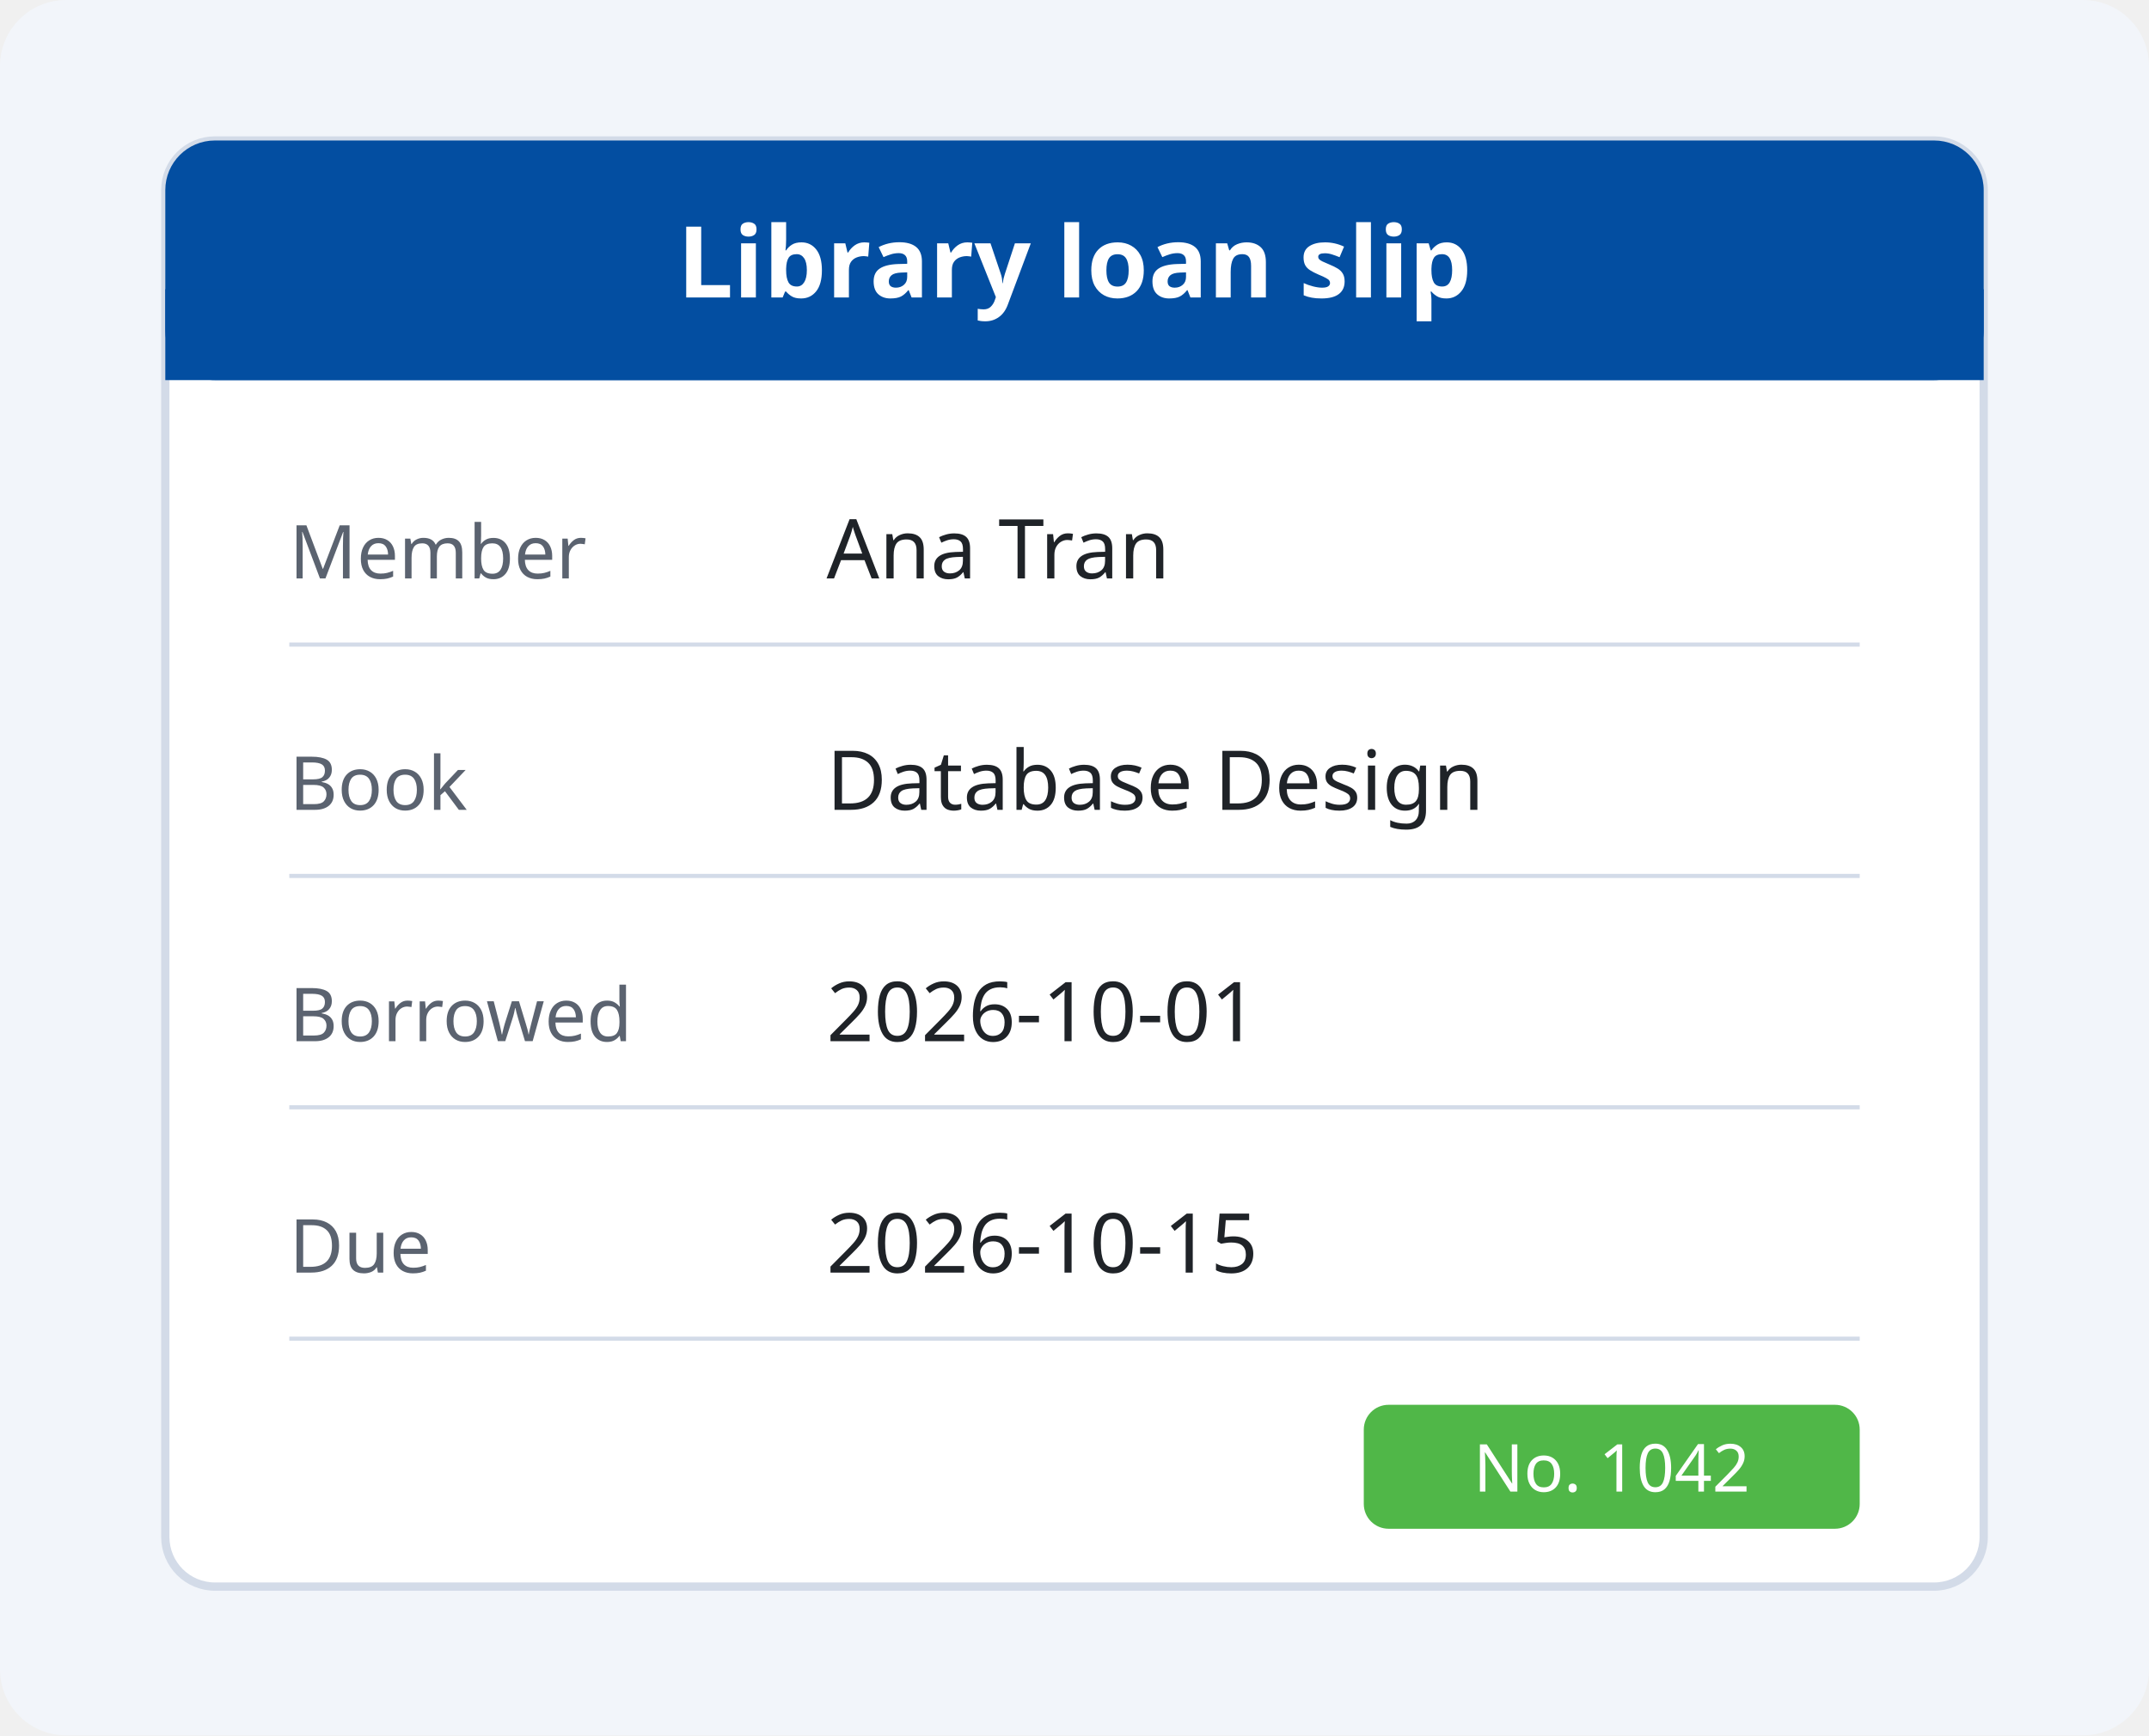
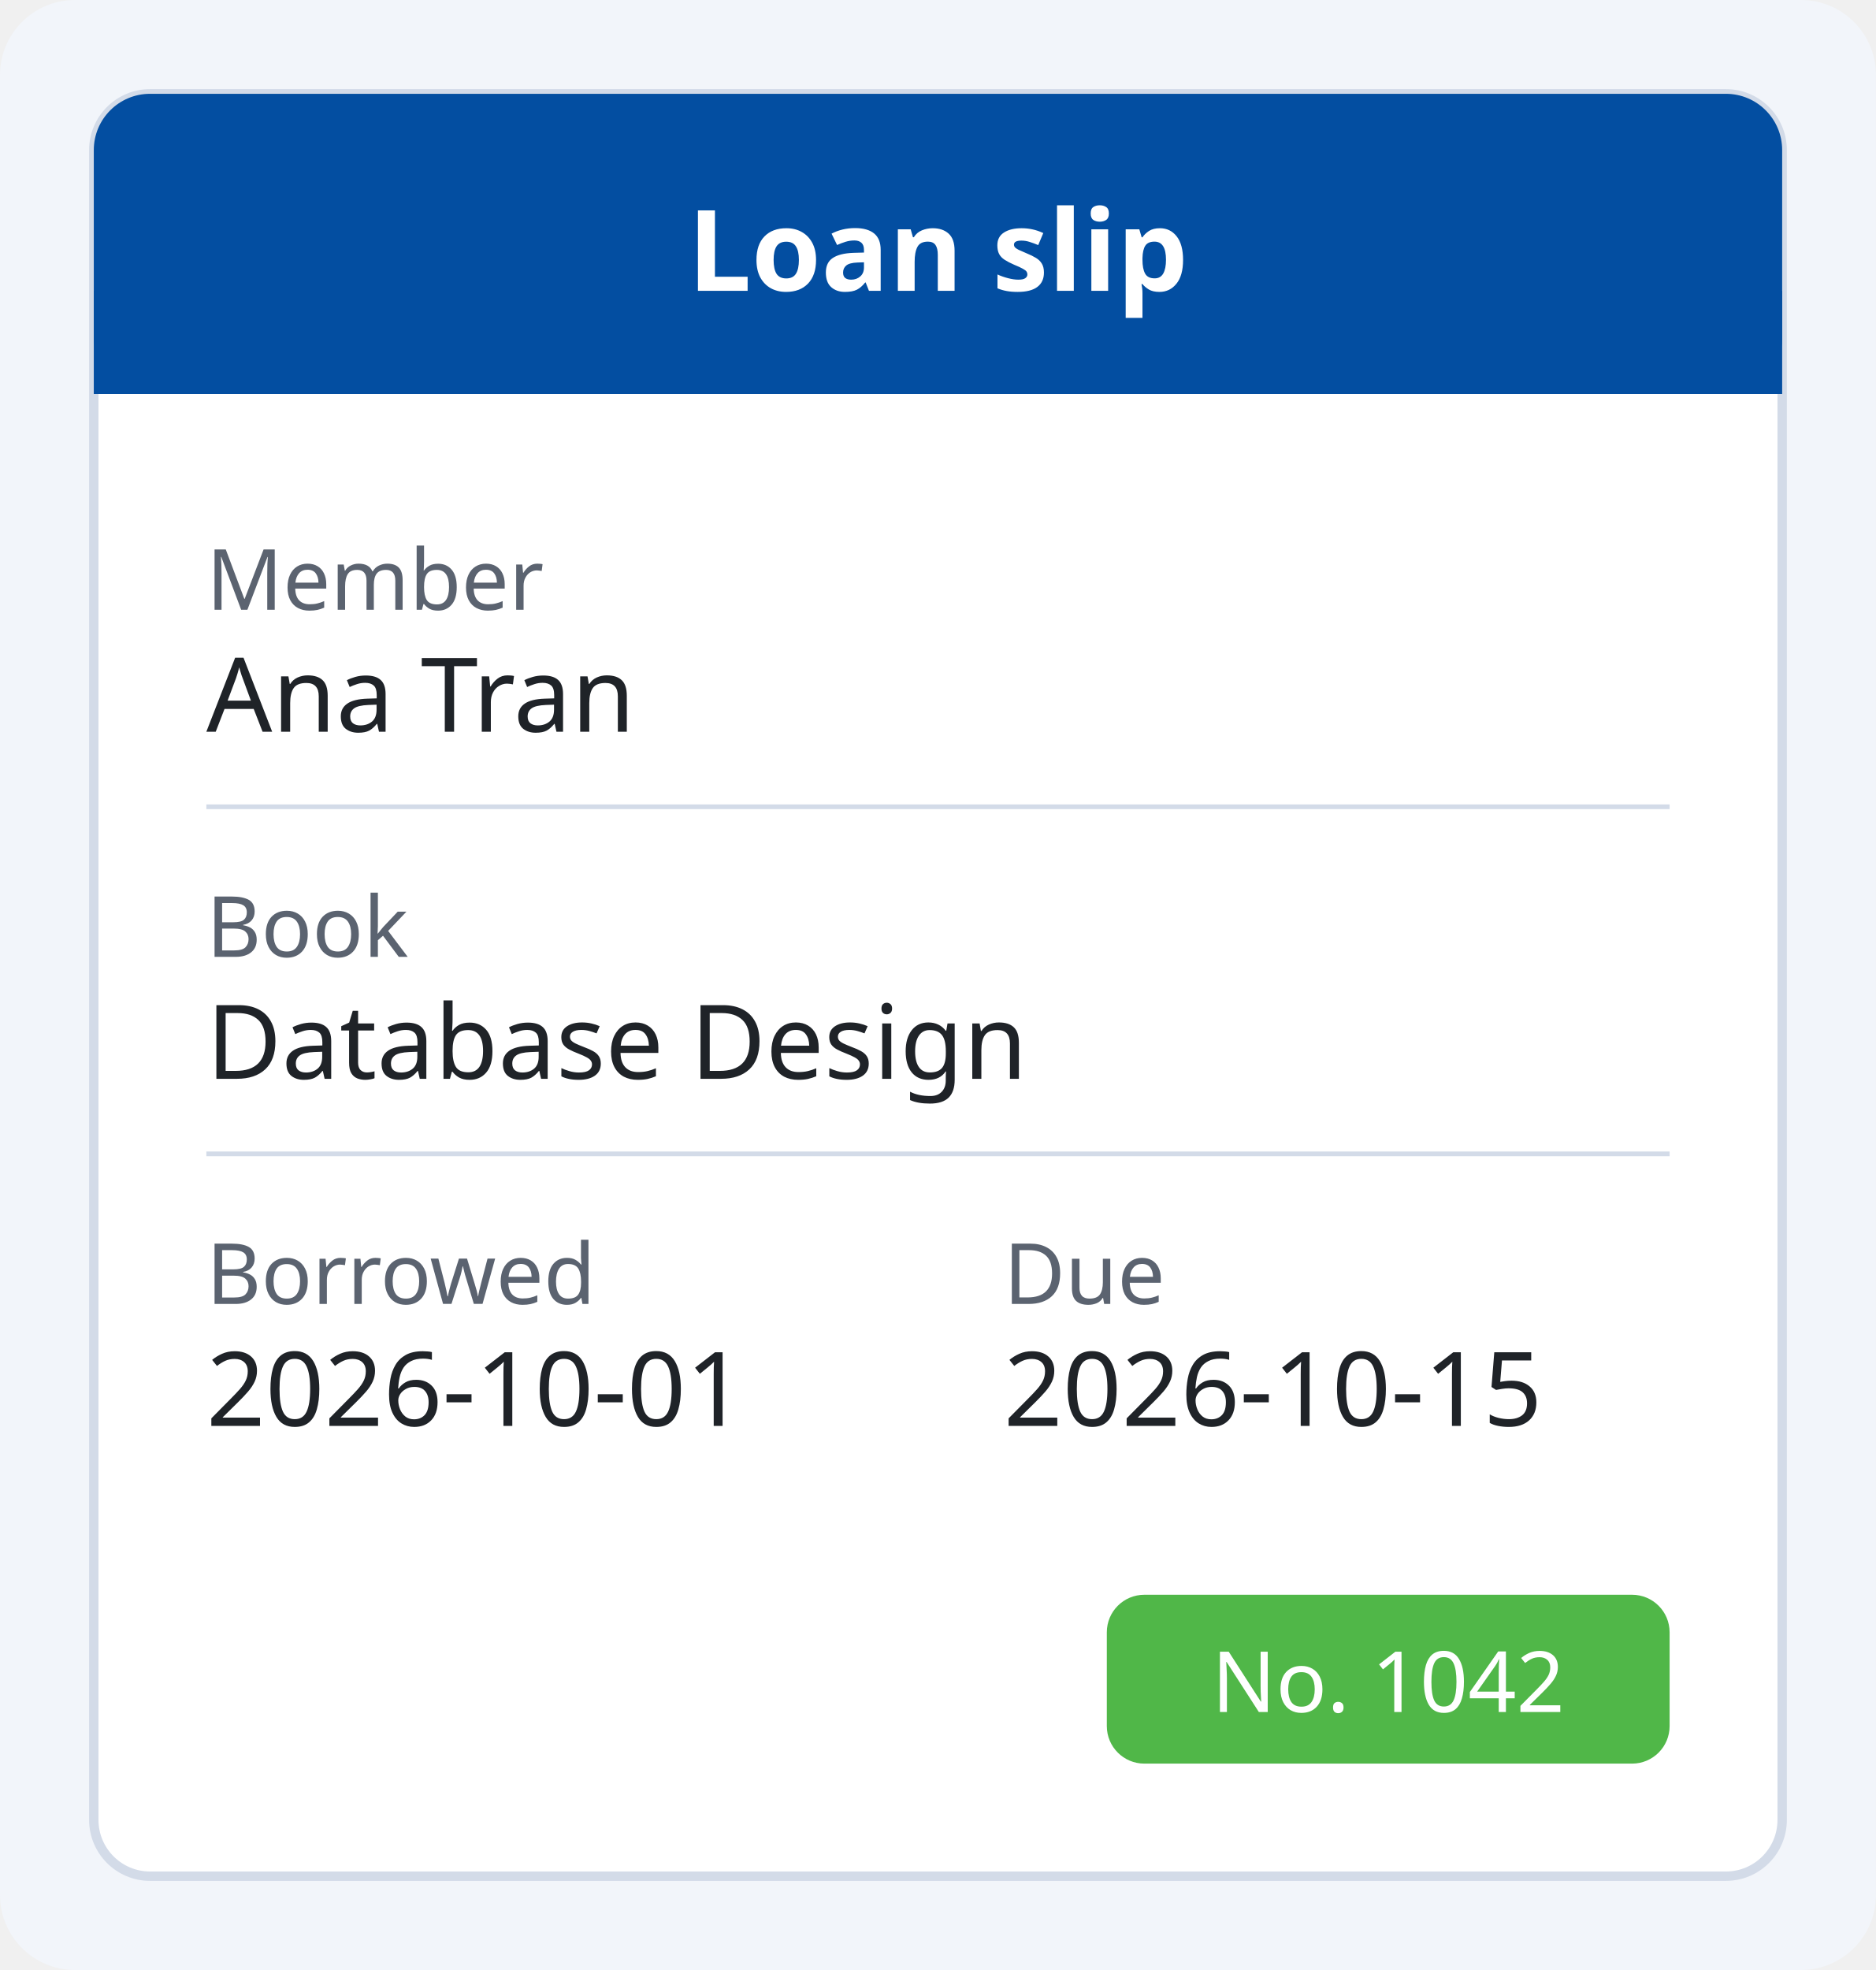
- <svg xmlns="http://www.w3.org/2000/svg" viewBox="0 0 520 420" width="520" height="420" font-family="sans-serif">
-   <rect x="0" y="0" width="520" height="420" rx="16" fill="#f2f5fa" />
-   <rect x="40" y="34" width="440" height="350" rx="12" fill="#ffffff" stroke="#d3dbe8" stroke-width="2" />
-   <rect x="40" y="34" width="440" height="58" rx="12" fill="#034ea1" />
-   <rect x="40" y="70" width="440" height="22" fill="#034ea1" />
-   <text x="260" y="72" font-size="24" font-weight="bold" fill="#ffffff" text-anchor="middle">Library loan slip</text>
-   <text x="70" y="140" font-size="18" fill="#5b6370">Member</text>
-   <text x="200" y="140" font-size="20" fill="#1f2328">Ana Tran</text>
-   <line x1="70" y1="156" x2="450" y2="156" stroke="#d3dbe8" />
-   <text x="70" y="196" font-size="18" fill="#5b6370">Book</text>
-   <text x="200" y="196" font-size="20" fill="#1f2328">Database Design</text>
-   <line x1="70" y1="212" x2="450" y2="212" stroke="#d3dbe8" />
-   <text x="70" y="252" font-size="18" fill="#5b6370">Borrowed</text>
-   <text x="200" y="252" font-size="20" fill="#1f2328">2026-10-01</text>
-   <line x1="70" y1="268" x2="450" y2="268" stroke="#d3dbe8" />
-   <text x="70" y="308" font-size="18" fill="#5b6370">Due</text>
-   <text x="200" y="308" font-size="20" fill="#1f2328">2026-10-15</text>
-   <line x1="70" y1="324" x2="450" y2="324" stroke="#d3dbe8" />
-   <rect x="330" y="340" width="120" height="30" rx="6" fill="#50b748" />
-   <text x="390" y="361" font-size="16" fill="#ffffff" text-anchor="middle">No. 1042</text>
+ <svg xmlns="http://www.w3.org/2000/svg" viewBox="0 0 400 420" width="400" height="420" font-family="sans-serif">
+   <rect x="0" y="0" width="400" height="420" rx="16" fill="#f2f5fa" />
+   <rect x="20" y="20" width="360" height="380" rx="12" fill="#ffffff" stroke="#d3dbe8" stroke-width="2" />
+   <rect x="20" y="20" width="360" height="64" rx="12" fill="#034ea1" />
+   <rect x="20" y="62" width="360" height="22" fill="#034ea1" />
+   <text x="200" y="62" font-size="24" font-weight="bold" fill="#ffffff" text-anchor="middle">Loan slip</text>
+   <text x="44" y="130" font-size="18" fill="#5b6370">Member</text>
+   <text x="44" y="156" font-size="22" fill="#1f2328">Ana Tran</text>
+   <line x1="44" y1="172" x2="356" y2="172" stroke="#d3dbe8" />
+   <text x="44" y="204" font-size="18" fill="#5b6370">Book</text>
+   <text x="44" y="230" font-size="22" fill="#1f2328">Database Design</text>
+   <line x1="44" y1="246" x2="356" y2="246" stroke="#d3dbe8" />
+   <text x="44" y="278" font-size="18" fill="#5b6370">Borrowed</text>
+   <text x="44" y="304" font-size="22" fill="#1f2328">2026-10-01</text>
+   <text x="214" y="278" font-size="18" fill="#5b6370">Due</text>
+   <text x="214" y="304" font-size="22" fill="#1f2328">2026-10-15</text>
+   <rect x="236" y="340" width="120" height="36" rx="8" fill="#50b748" />
+   <text x="296" y="365" font-size="18" fill="#ffffff" text-anchor="middle">No. 1042</text>
</svg>
